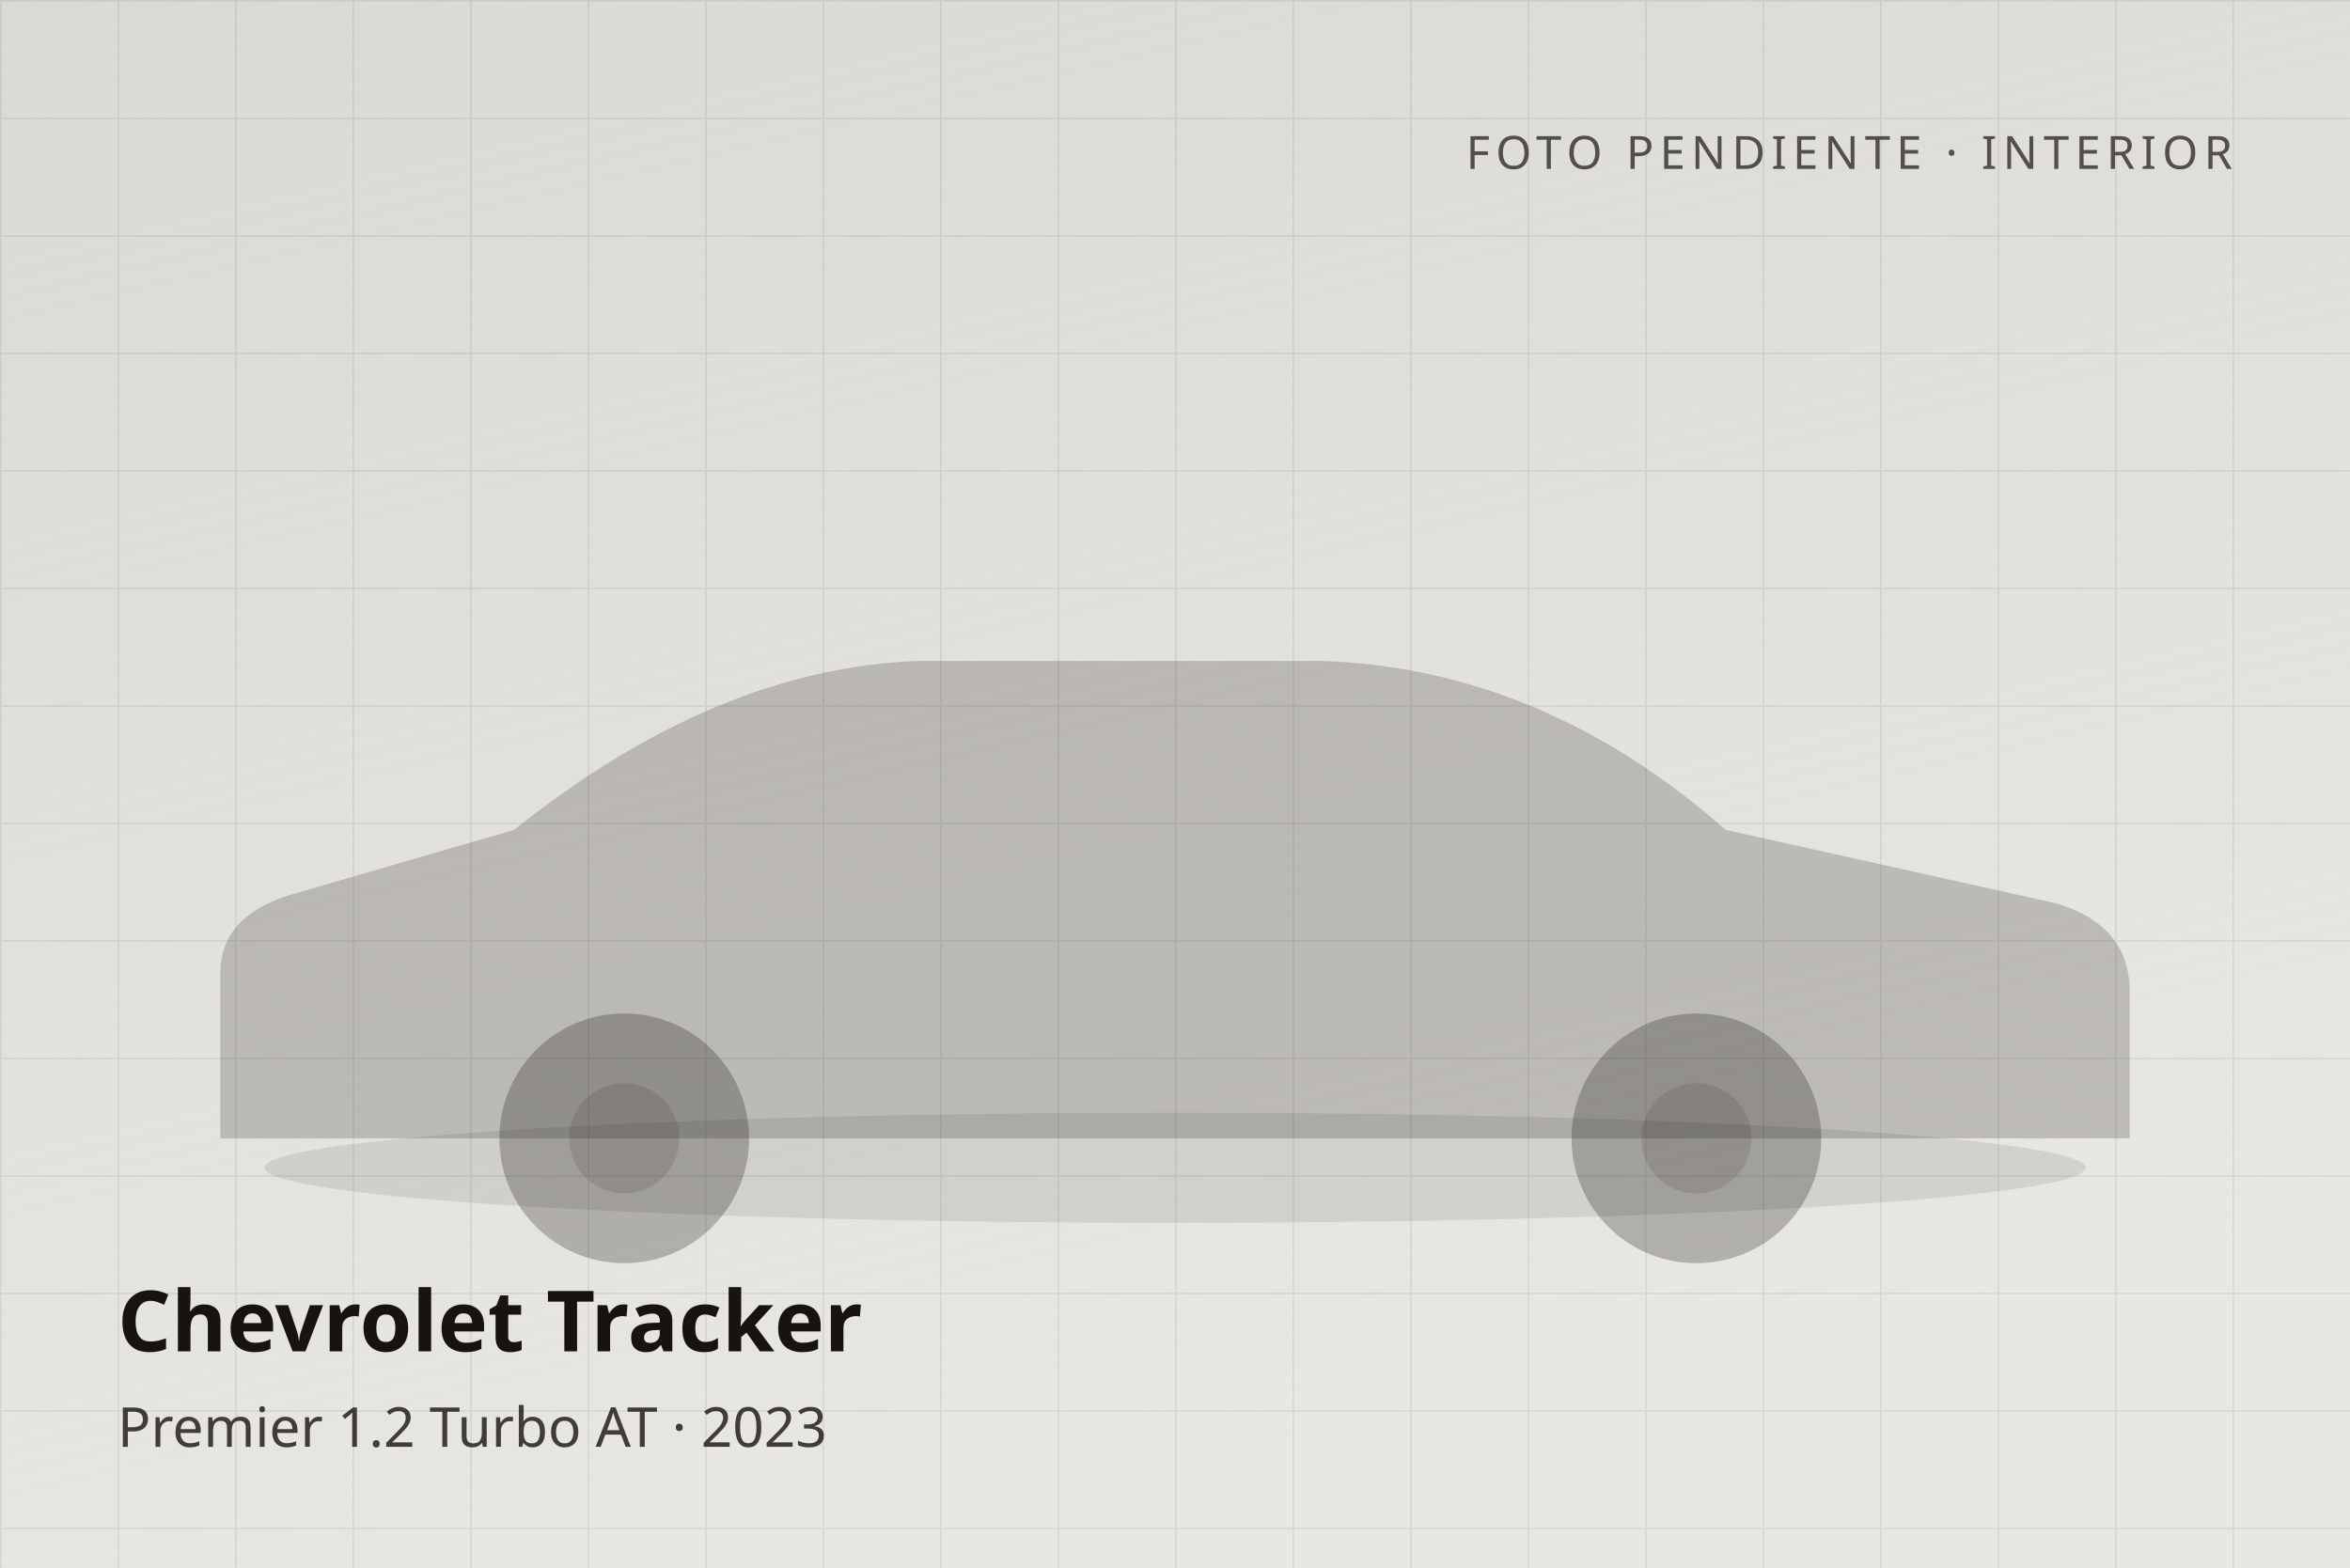
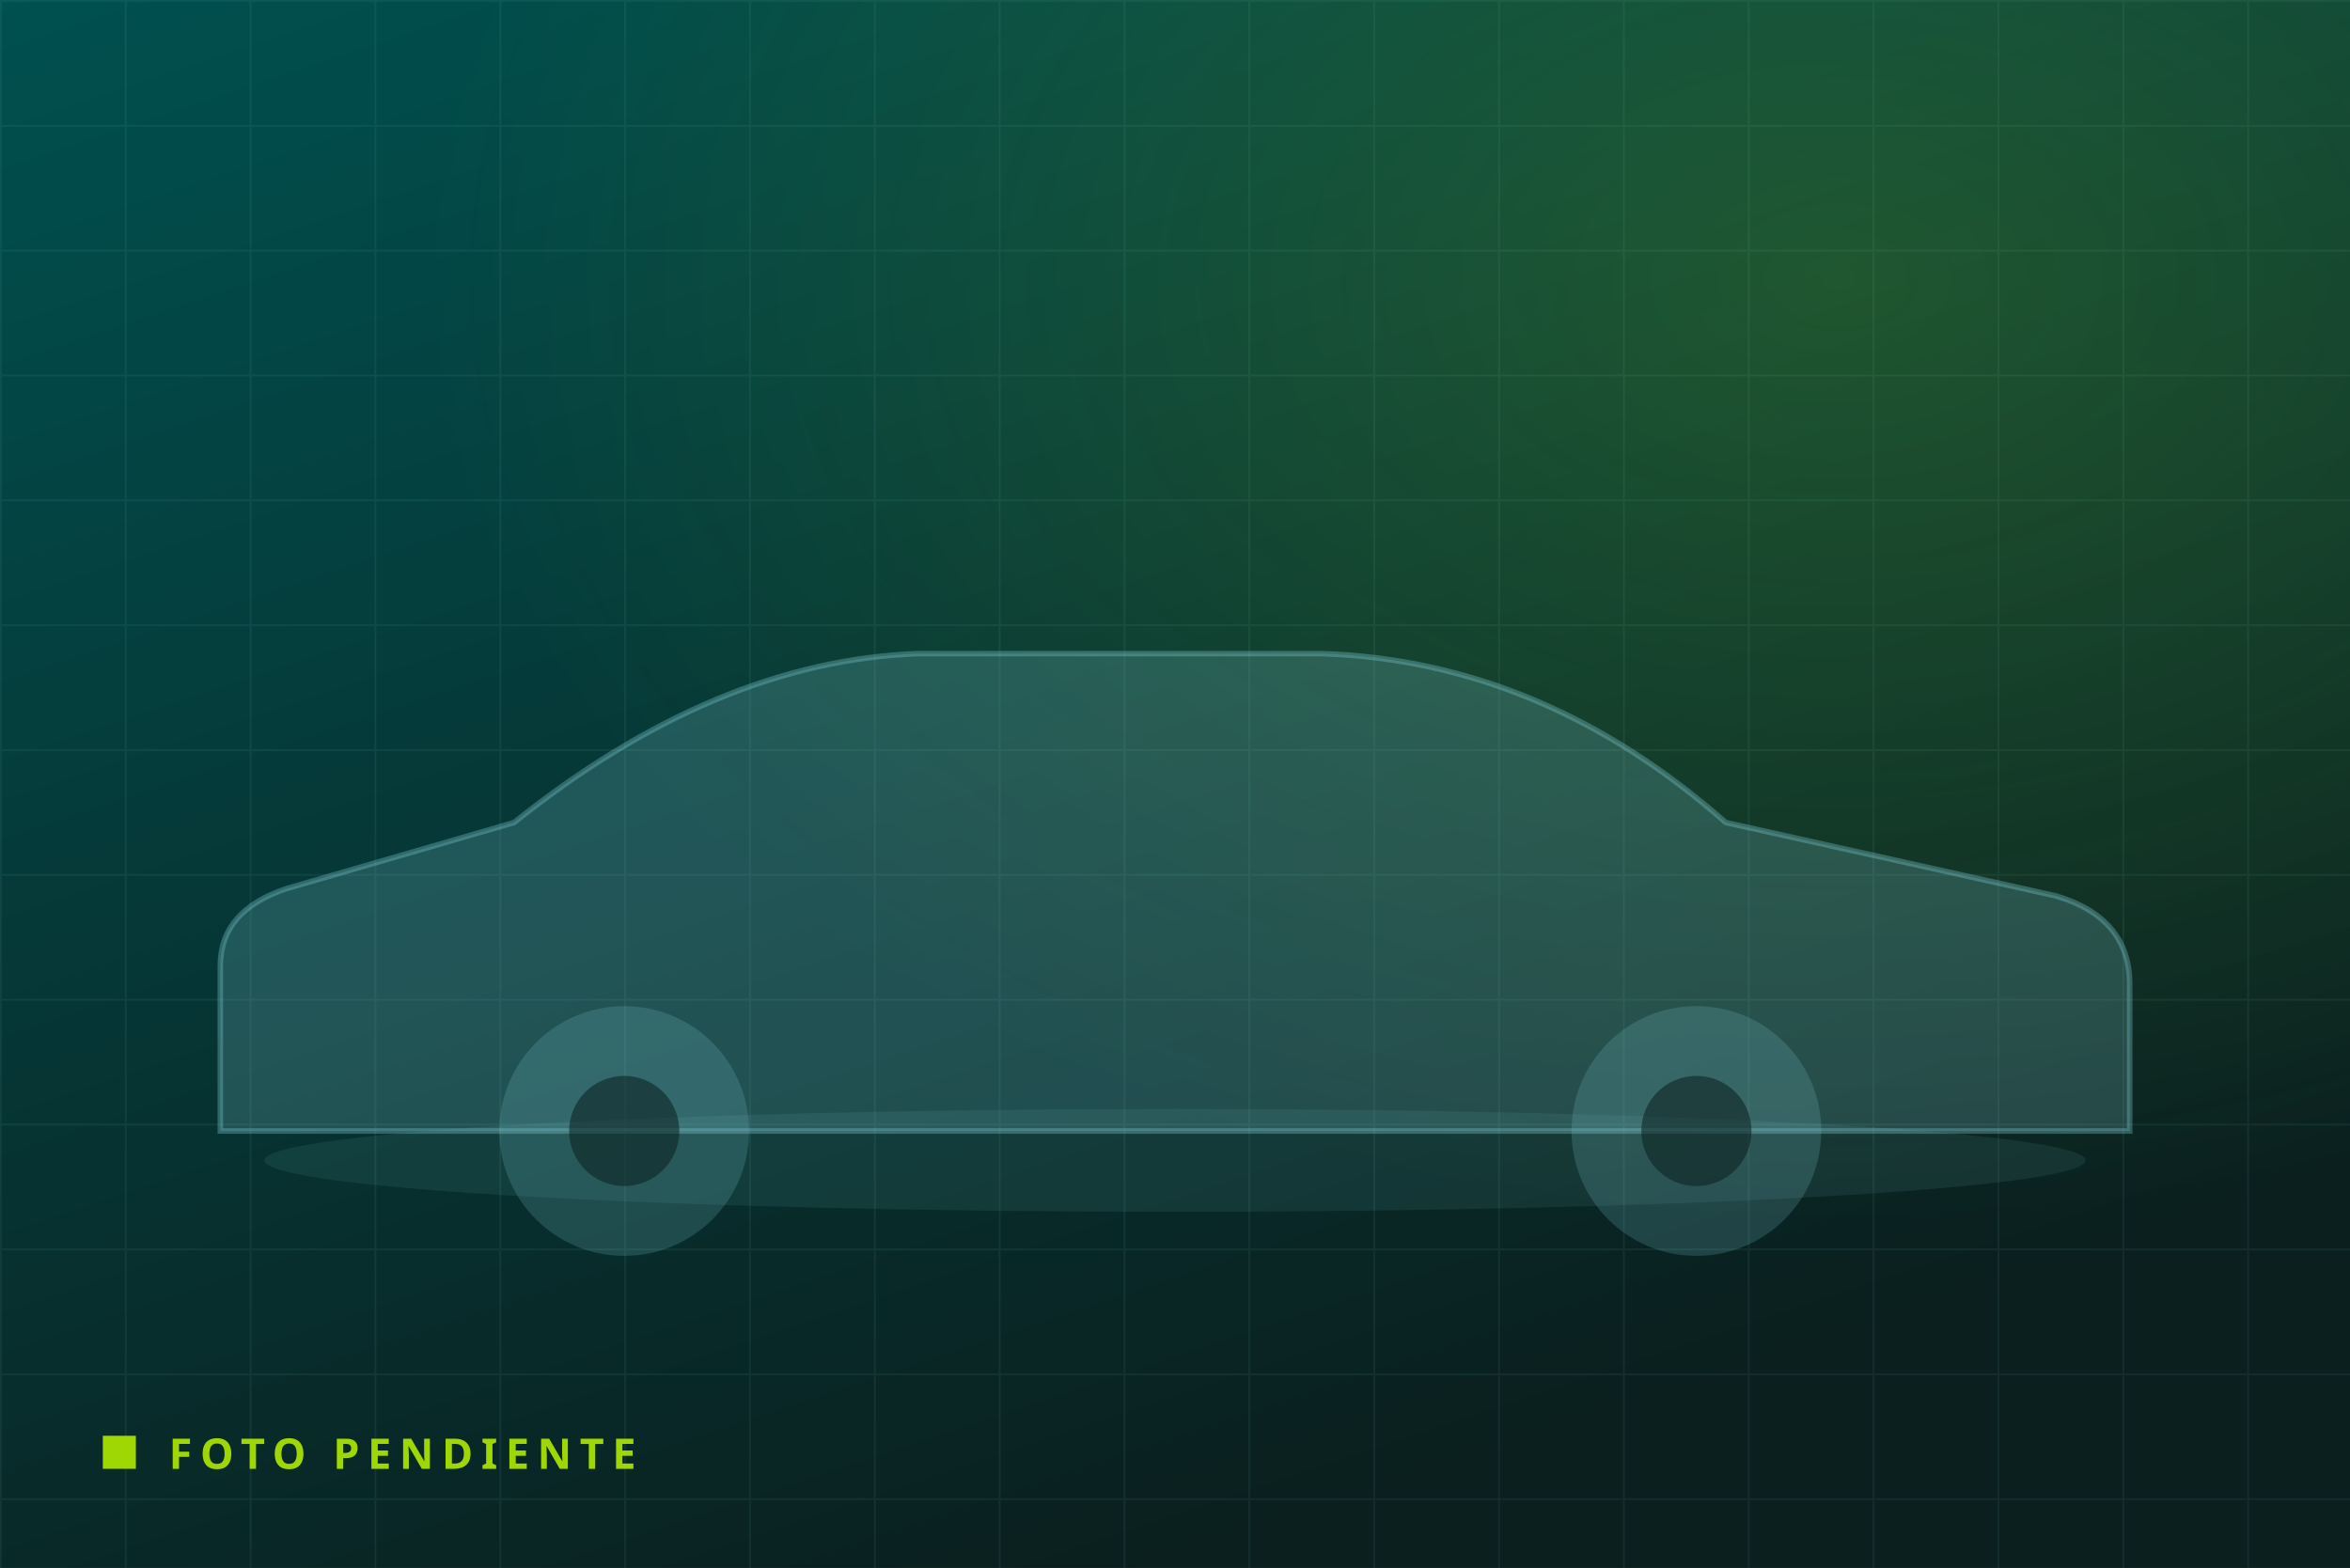
- <svg xmlns="http://www.w3.org/2000/svg" viewBox="0 0 640 427" width="640" height="427" role="img" aria-label="Imagen de referencia pendiente de Chevrolet Tracker">
+ <svg xmlns="http://www.w3.org/2000/svg" viewBox="0 0 640 427" width="640" height="427" role="img" aria-label="Imagen de referencia pendiente">
  <defs>
-     <linearGradient id="fondo" x1="0" y1="0" x2="0.35" y2="1">
-       <stop offset="0%" stop-color="#d9d7d1" stop-opacity="0.95" />
-       <stop offset="100%" stop-color="#d9d7d1" stop-opacity="0.6" />
+     <linearGradient id="fg13" x1="0" y1="0" x2="0.5" y2="1">
+       <stop offset="0%" stop-color="#005150" />
+       <stop offset="100%" stop-color="#0A1F1E" />
    </linearGradient>
-     <pattern id="rejilla" width="32" height="32" patternUnits="userSpaceOnUse">
-       <path d="M32 0 L0 0 0 32" fill="none" stroke="#17130f" stroke-opacity="0.07" stroke-width="1" />
+     <radialGradient id="hg13" cx="0.78" cy="0.18" r="0.6">
+       <stop offset="0%" stop-color="#AEEA00" stop-opacity="0.16" />
+       <stop offset="100%" stop-color="#AEEA00" stop-opacity="0" />
+     </radialGradient>
+     <pattern id="rg13" width="34" height="34" patternUnits="userSpaceOnUse">
+       <path d="M34 0 L0 0 0 34" fill="none" stroke="#7ECAD1" stroke-opacity="0.08" stroke-width="1" />
    </pattern>
  </defs>
-   <rect width="640" height="427" fill="url(#fondo)" />
-   <rect width="640" height="427" fill="url(#rejilla)" />
-   <g transform="translate(0,60)">
-     <ellipse cx="320" cy="258" rx="248" ry="15" fill="#17130f" opacity="0.10" />
-     <path d="M60 250 L60 205 Q60 190 78 184 L140 166 Q195 122 250 120 L360 120 Q420 122 470 166 L560 186 Q580 192 580 210 L580 250 Z" fill="#17130f" opacity="0.20" />
-     <circle cx="170" cy="250" r="34" fill="#17130f" opacity="0.26" />
-     <circle cx="170" cy="250" r="15" fill="#17130f" opacity="0.12" />
-     <circle cx="462" cy="250" r="34" fill="#17130f" opacity="0.26" />
-     <circle cx="462" cy="250" r="15" fill="#17130f" opacity="0.12" />
+   <rect width="640" height="427" fill="url(#fg13)" />
+   <rect width="640" height="427" fill="url(#rg13)" />
+   <rect width="640" height="427" fill="url(#hg13)" />
+   <g transform="translate(0,58)">
+     <ellipse cx="320" cy="258" rx="248" ry="14" fill="#7ECAD1" opacity="0.10" />
+     <path d="M60 250 L60 205 Q60 190 78 184 L140 166 Q195 122 250 120 L360 120 Q420 122 470 166 L560 186 Q580 192 580 210 L580 250 Z" fill="#7ECAD1" opacity="0.22" />
+     <path d="M60 250 L60 205 Q60 190 78 184 L140 166 Q195 122 250 120 L360 120 Q420 122 470 166 L560 186 Q580 192 580 210 L580 250 Z" fill="none" stroke="#7ECAD1" stroke-opacity="0.35" stroke-width="1.5" />
+     <circle cx="170" cy="250" r="34" fill="#7ECAD1" opacity="0.20" />
+     <circle cx="170" cy="250" r="15" fill="#0A1F1E" opacity="0.55" />
+     <circle cx="462" cy="250" r="34" fill="#7ECAD1" opacity="0.20" />
+     <circle cx="462" cy="250" r="15" fill="#0A1F1E" opacity="0.55" />
  </g>
-   <text x="608" y="46" text-anchor="end" font-family="system-ui, sans-serif" font-size="12.5" letter-spacing="1.6" fill="#17130f" opacity="0.7">FOTO PENDIENTE · INTERIOR</text>
-   <text x="32" y="368" font-family="system-ui, sans-serif" font-size="23" font-weight="700" fill="#17130f">Chevrolet Tracker</text>
-   <text x="32" y="394" font-family="system-ui, sans-serif" font-size="15" fill="#17130f" opacity="0.8">Premier 1.2 Turbo AT · 2023</text>
+   <g opacity="0.9">
+     <rect x="28" y="391" width="9" height="9" fill="#AEEA00" />
+     <text x="46" y="400" font-family="system-ui, sans-serif" font-size="11.5" font-weight="600" letter-spacing="2.2" fill="#AEEA00">FOTO PENDIENTE</text>
+   </g>
</svg>
